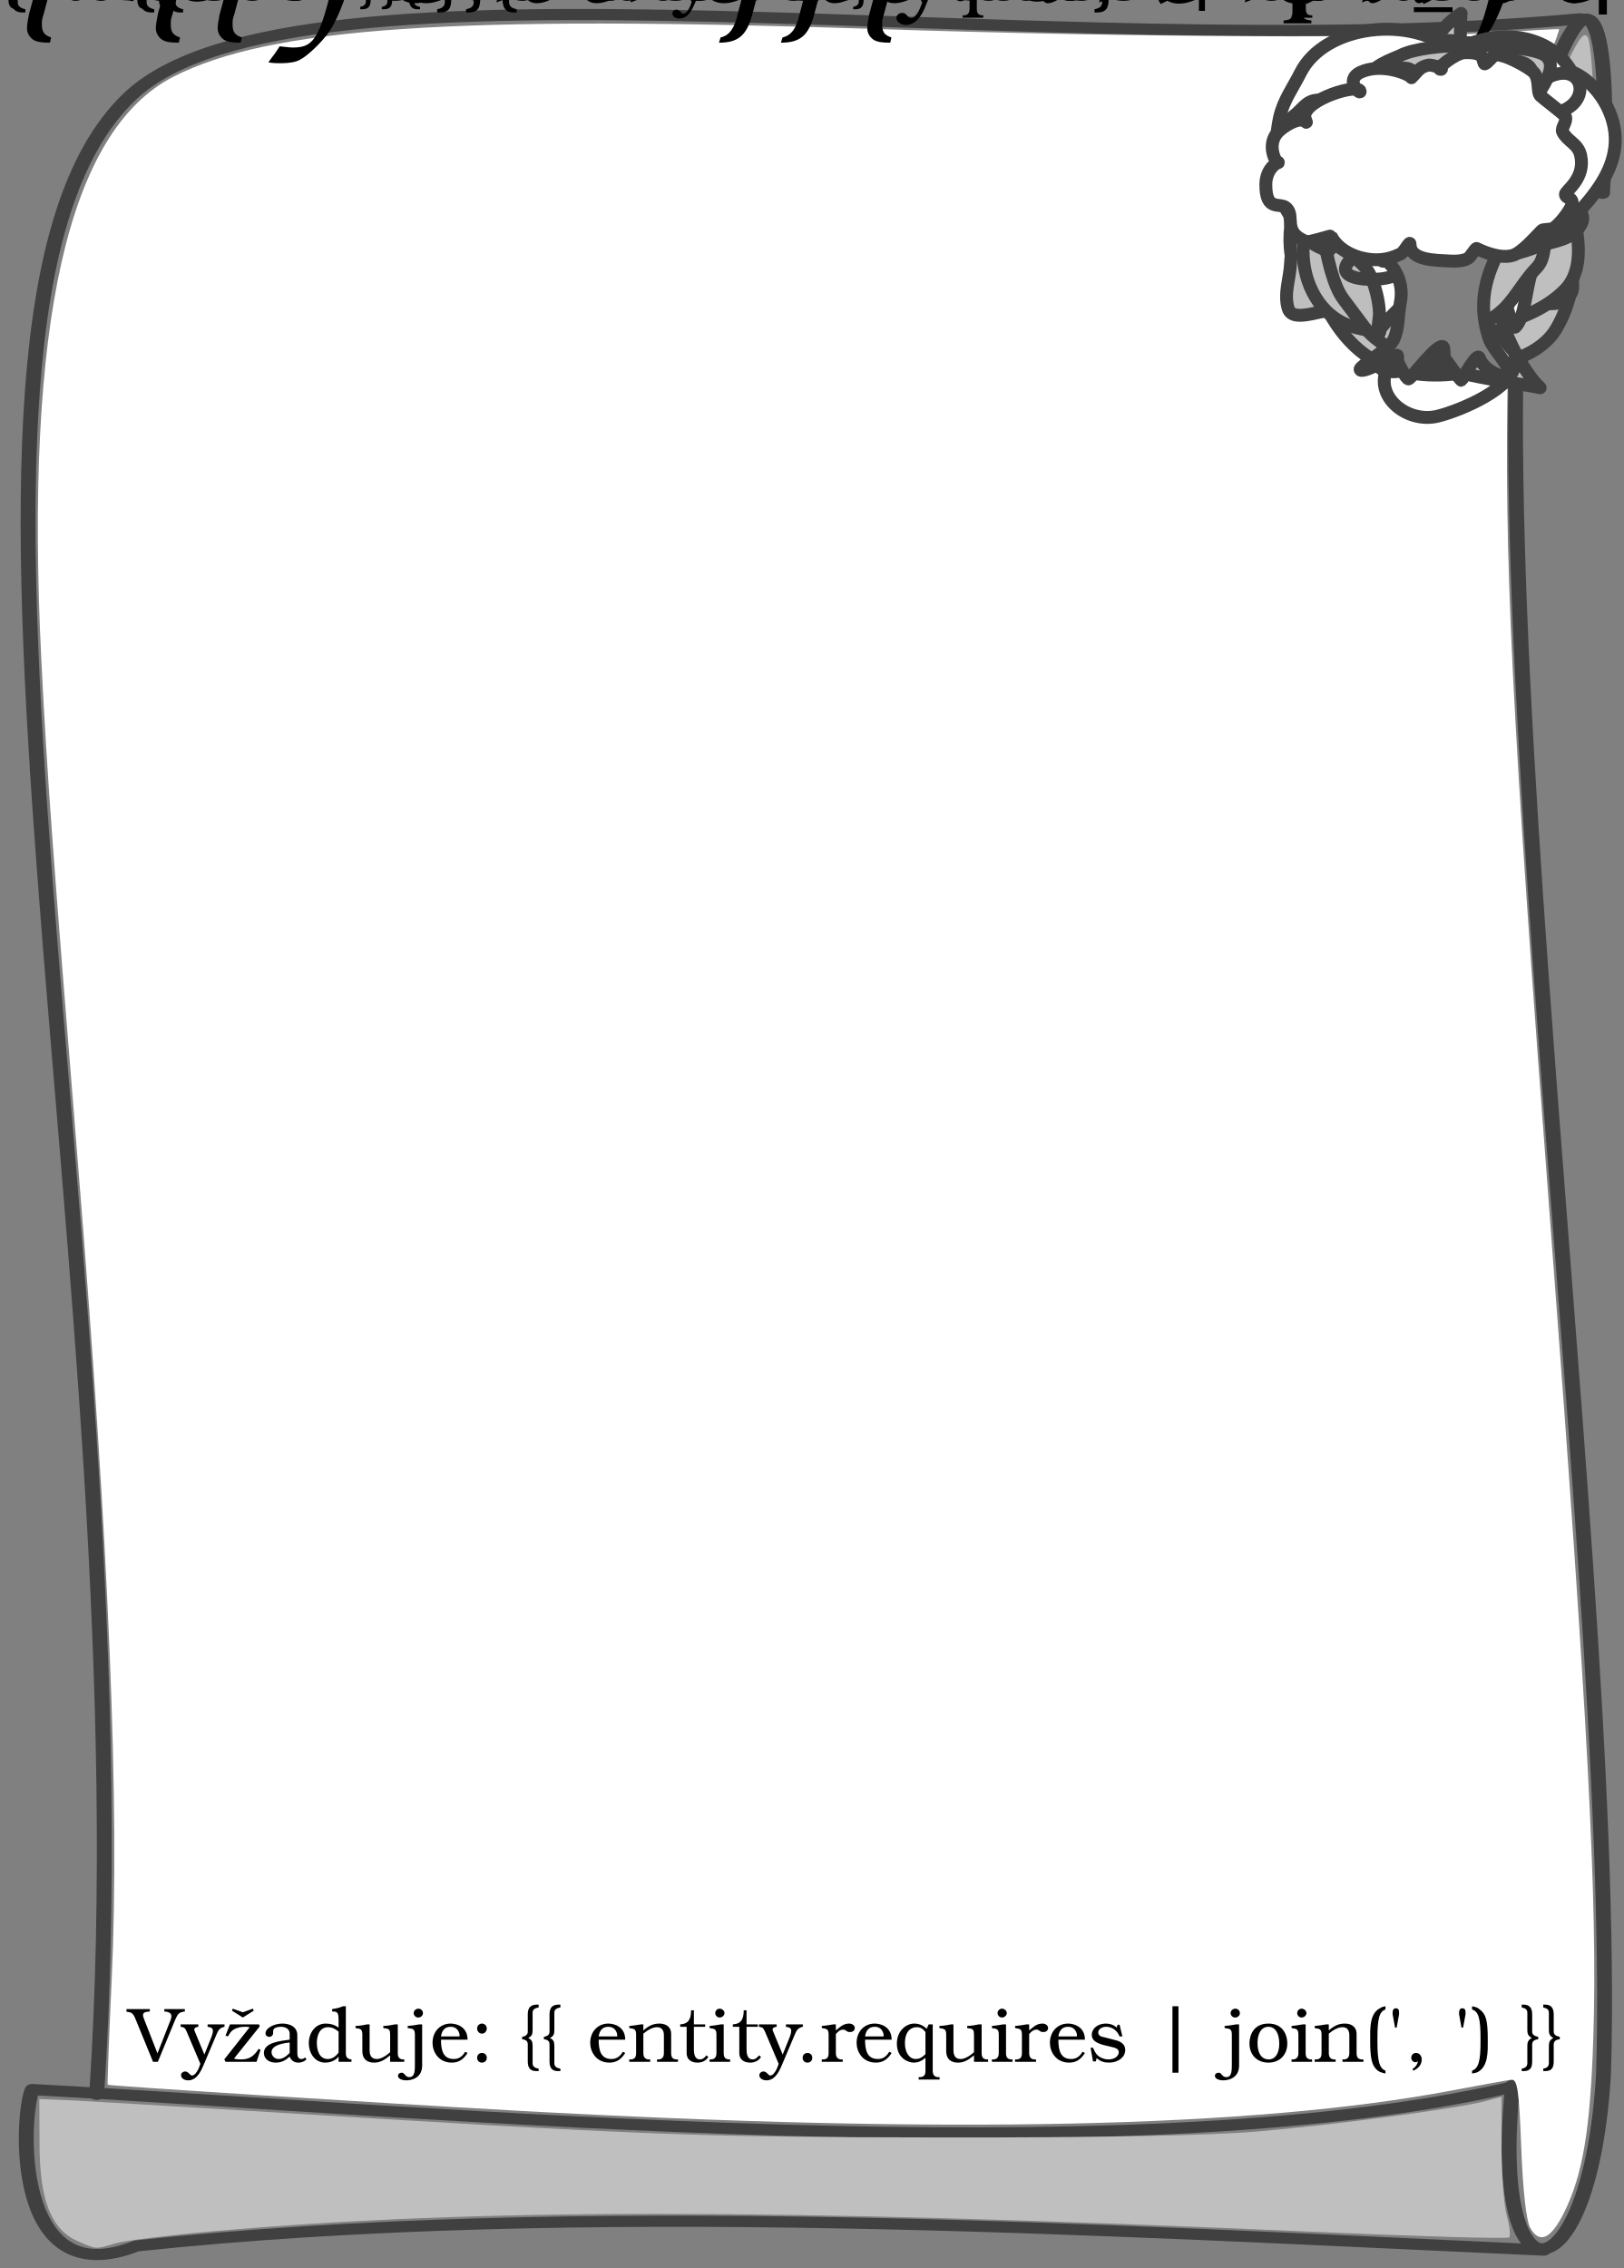
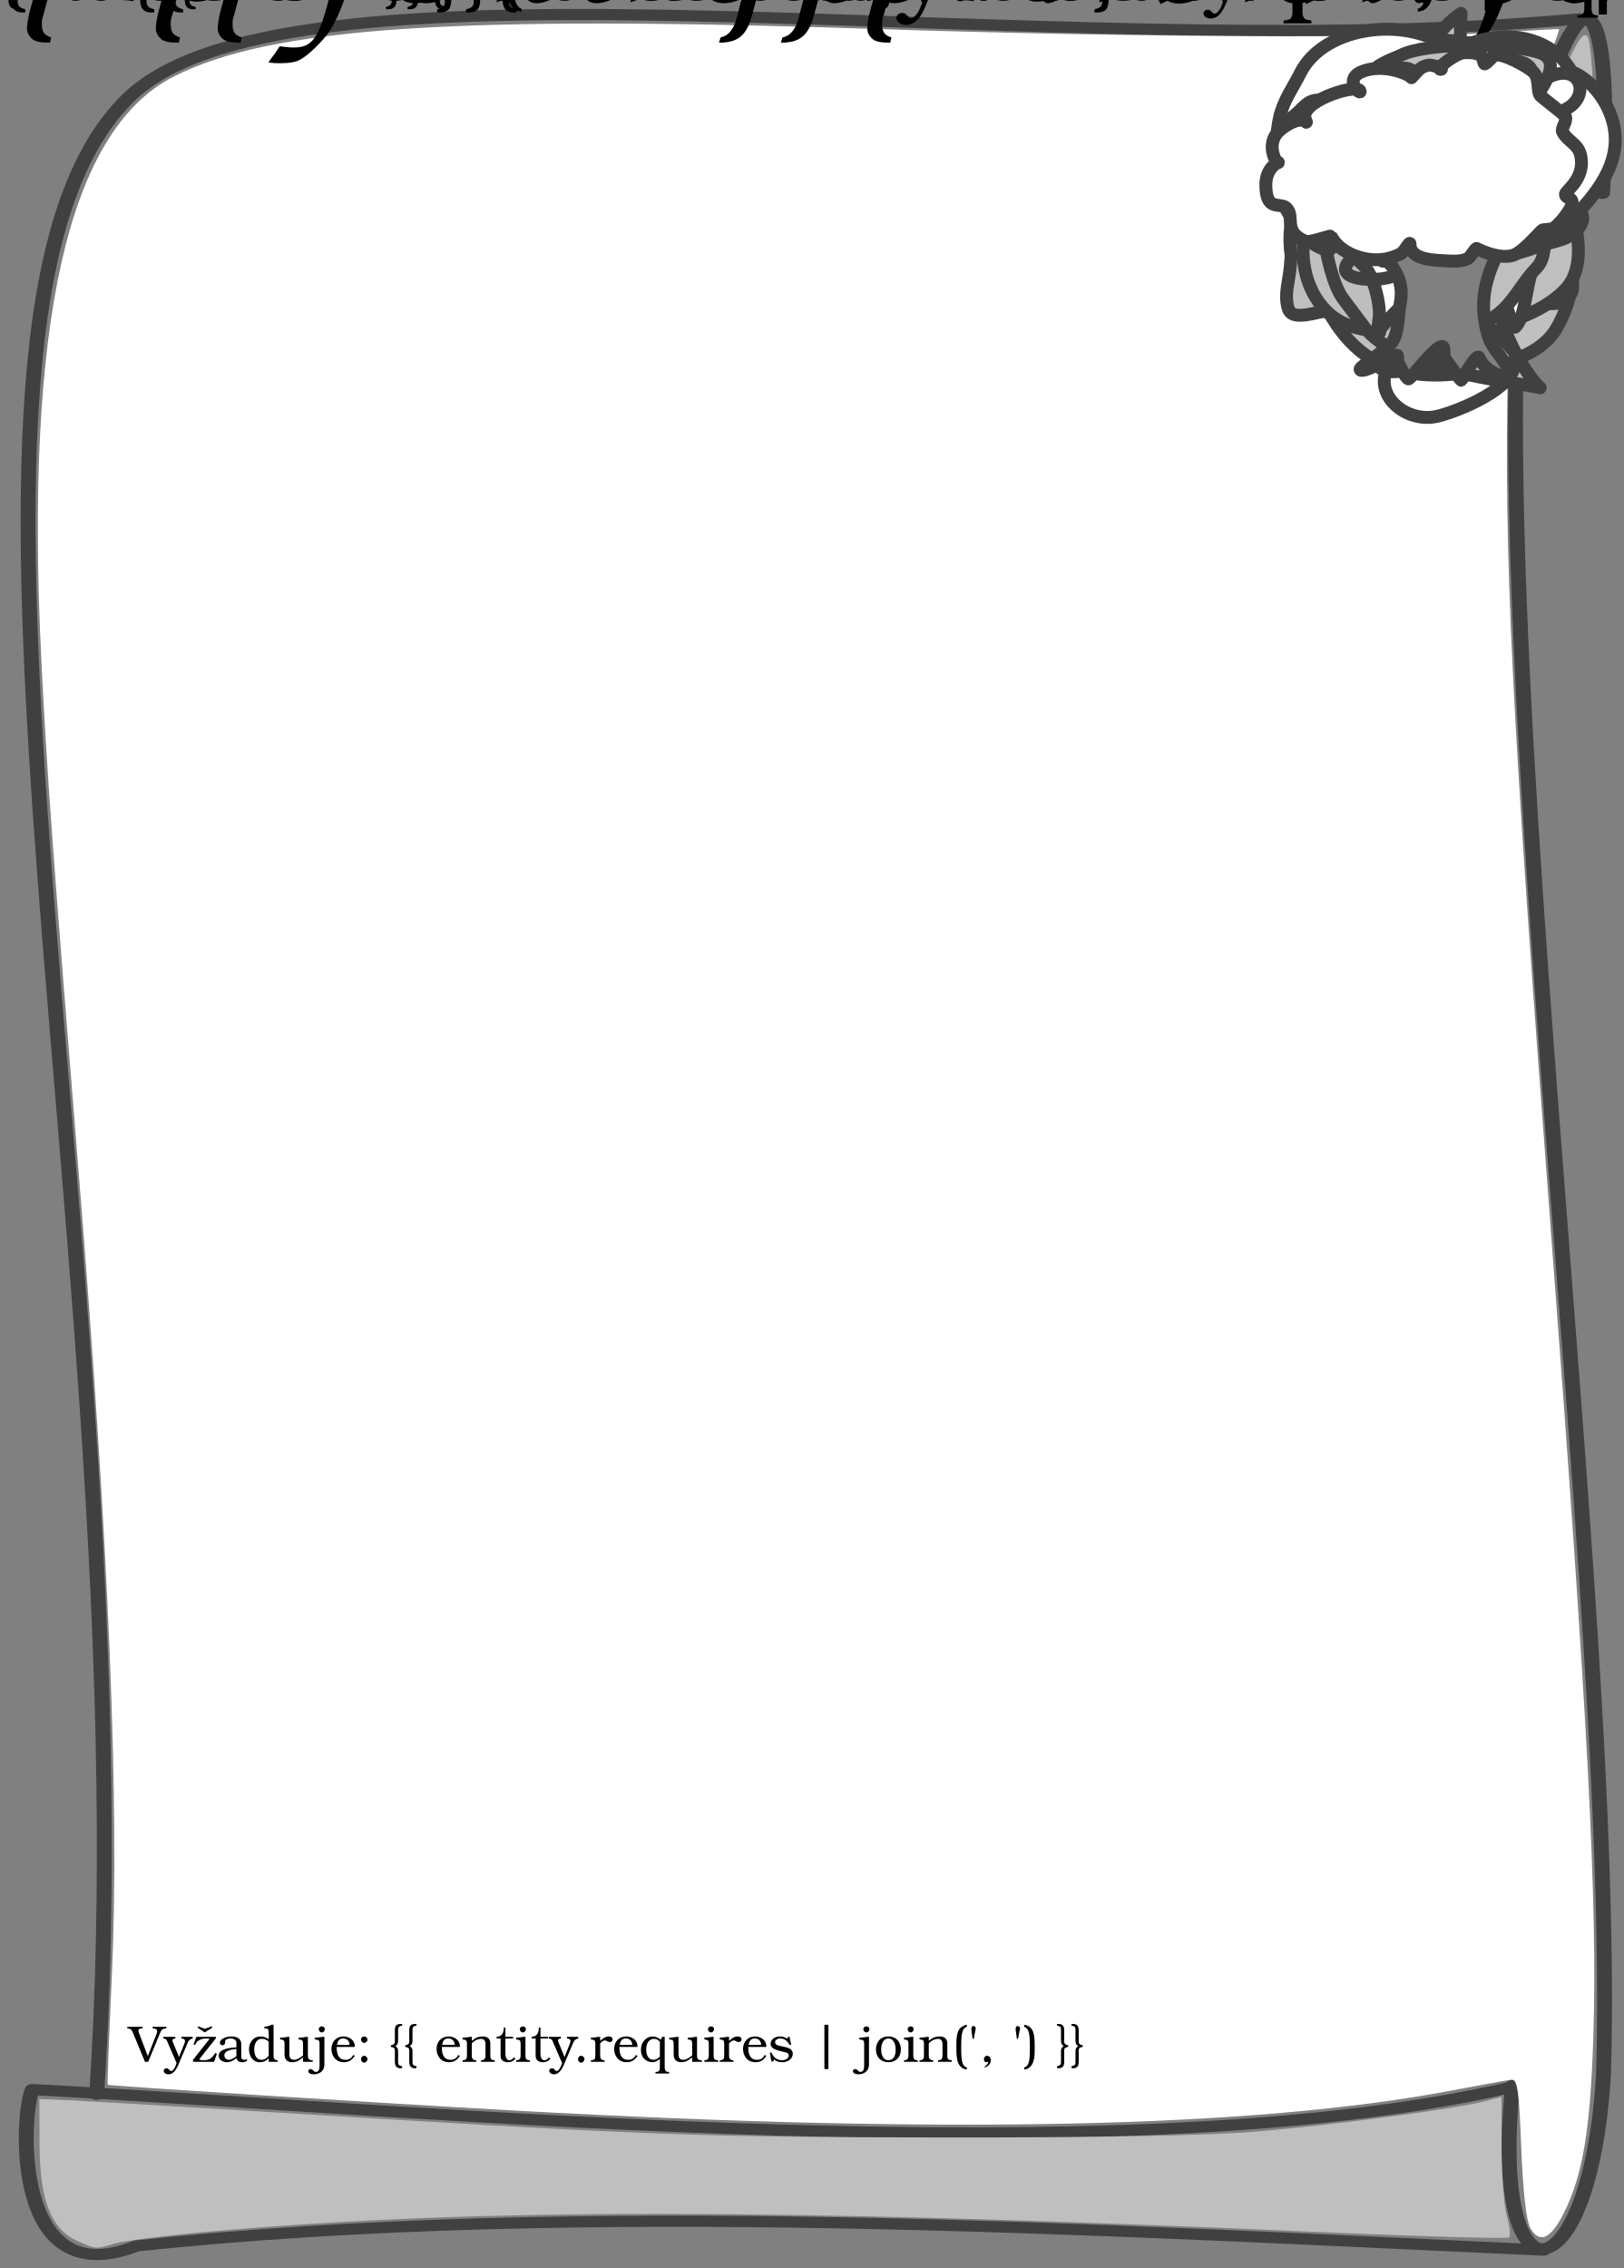
<svg xmlns="http://www.w3.org/2000/svg" width="63mm" height="88mm" viewBox="0 0 63 88" version="1.1" id="svg1">
  <g id="layer1">
    <path id="rect7" style="fill:#808080;fill-opacity:1;stroke:#000000;stroke-width:0;stroke-linecap:round;stroke-linejoin:round;stroke-dasharray:none" d="M -2.75,-2.75 V 90.75 H 65.75 V -2.75 Z" />
    <g id="g4" transform="matrix(1.674808,0,0,1.256187,111.0226,-12.14048)" style="stroke-width:0.689">
      <path style="display:inline;fill:none;fill-opacity:1;stroke:#404040;stroke-width:0.345;stroke-linecap:round;stroke-linejoin:round" d="m -31.249,74.08 c -0.544,7.048 1.806,6.514 2.106,-0.353 0.379,-16.732 -3.897,-53.476 -1.063,-62.206 1.084,-3.457 1.192,0.922 1.039,4.115 -0.578,-0.688 -1.051,-0.574 -1.672,-0.81" id="path3" />
      <path style="display:inline;fill:none;fill-opacity:1;stroke:#404040;stroke-width:0.345;stroke-linecap:round;stroke-linejoin:round" d="m -29.688,10.246 c -12.412,1.505 -29.746,-2.511 -33.602,2.408 -5.463,6.97 0.486,36.662 -0.76,61.7" id="path3-7" />
      <path style="display:inline;fill:none;fill-opacity:1;stroke:#404040;stroke-width:0.345;stroke-linecap:round;stroke-linejoin:round" d="m -30.531,79.165 c -10.213,-0.613 -22.291,-1.587 -32.596,-0.13 -2.905,1.54 -2.667,-4.072 -2.414,-4.829 9.369,0.672 25.318,2.679 34.209,-0.056" id="path4" />
      <path style="fill:#bfbfbf;fill-opacity:1;stroke:none;stroke-width:1.89;stroke-linecap:round;stroke-linejoin:round;stroke-opacity:1" d="m 11.392,328.659 c -3.86,-1.679 -5.558,-5.939 -5.595,-14.039 l -0.031,-6.808 3.964,0.168 c 2.18,0.092 14.18,0.796 26.666,1.563 58.665,3.605 65.31,3.861 101.257,3.909 23.772,0.032 39.713,-0.269 46.845,-0.882 11.407,-0.982 29.386,-3.38 33.332,-4.446 l 2.342,-0.633 0.004,7.329 c 0.002,4.031 0.35,8.576 0.773,10.099 0.423,1.524 0.579,2.96 0.347,3.192 -0.232,0.232 -13.147,-0.138 -28.7,-0.822 -78.975,-3.476 -122.287,-3.499 -161.245,-0.087 -6.54,0.573 -13.024,1.373 -14.409,1.778 -3.041,0.889 -2.724,0.908 -5.549,-0.321 z" id="path10" transform="matrix(0.1579783,0,0,0.2106242,-66.28977,9.664552)" />
      <path style="fill:#ffffff;fill-opacity:1;stroke:none;stroke-width:1.89;stroke-linecap:round;stroke-linejoin:round;stroke-opacity:1" d="m 224.383,326.696 c -0.573,-1.026 -1.076,-5.538 -1.31,-11.755 -0.316,-8.404 -0.56,-10.067 -1.461,-9.954 -0.595,0.075 -4.542,0.79 -8.772,1.589 -28.997,5.479 -74.085,6.447 -137.168,2.943 -20.574,-1.143 -59.74,-3.627 -59.879,-3.798 -0.067,-0.083 0.2,-7.123 0.594,-15.645 C 17.557,264.789 16.013,227.31 11.503,171.524 7.686,124.328 6.886,113.339 6.069,96.933 3.599,47.328 9.975,19.134 25.451,11.239 39.631,4.005 66.444,2.185 128.421,4.249 c 36.569,1.218 77.816,1.44 91.75,0.493 4.558,-0.31 8.358,-0.514 8.443,-0.455 0.085,0.059 -0.667,2.142 -1.671,4.629 -3.872,9.586 -5.281,20.426 -5.819,44.776 -0.619,27.996 0.484,50.238 6.268,126.481 5.482,72.25 6.881,98.784 6.252,118.553 -0.431,13.543 -1.549,20.243 -4.296,25.751 -1.946,3.903 -3.61,4.646 -4.965,2.219 z" id="path11" transform="matrix(0.1579783,0,0,0.2106242,-66.28977,9.664552)" />
      <path style="fill:#bfbfbf;fill-opacity:1;stroke:none;stroke-width:1.89;stroke-linecap:round;stroke-linejoin:round;stroke-opacity:1" d="m 229.775,24.584 c -1.654,-0.447 -3.186,-0.99 -3.403,-1.207 -0.676,-0.676 2.342,-12.053 4.13,-15.571 1.272,-2.502 1.858,-3.089 2.331,-2.331 0.837,1.341 1.377,20.137 0.575,20.016 -0.343,-0.052 -1.978,-0.46 -3.632,-0.906 z" id="path12" transform="matrix(0.1579783,0,0,0.2106242,-66.28977,9.664552)" />
    </g>
    <path style="fill:none;fill-opacity:1;stroke:none;stroke-width:1.89;stroke-linecap:round;stroke-linejoin:round" d="m 206.831,325.889 c -3.859,-3.859 -4.769,-10.298 -2.76,-19.526 0.445,-2.047 0.401,-2.083 -1.992,-1.651 -15.509,2.8 -20.116,3.521 -28.945,4.525 -13.887,1.58 -60.32,2.176 -83.892,1.076 -9.842,-0.459 -27.623,-1.467 -39.514,-2.24 -11.891,-0.773 -21.783,-1.409 -21.981,-1.413 -0.198,-0.004 -0.38,-11.277 -0.404,-25.051 C 27.279,244.831 25.492,228.282 13.67,154.948 5.282,102.92 3.084,80.063 4.598,60.616 5.938,43.411 8.856,32.608 14.934,22.358 19.134,15.275 23.508,11.144 29.233,8.853 43.969,2.957 64.5,2.356 123.238,6.098 c 37.634,2.398 57.611,3.118 75.853,2.736 9.612,-0.201 17.477,-0.203 17.477,-0.003 0,0.2 -1.18,1.669 -2.622,3.265 -9.321,10.317 -13.733,33.712 -11.89,63.042 1.744,27.754 4.554,46.053 17.736,115.484 10.038,52.876 14.072,82.644 14.064,103.779 -0.005,12.581 -2.951,21.886 -8.859,27.986 -4.064,4.197 -7.531,5.886 -12.076,5.886 -3.232,0 -4.008,-0.304 -6.09,-2.386 z" id="path5" transform="scale(0.2645833)" />
    <path style="fill:none;fill-opacity:1;stroke:none;stroke-width:1.89;stroke-linecap:round;stroke-linejoin:round" d="m 228.654,25.527 c -1.478,-0.349 -5.969,-0.943 -9.981,-1.32 -4.011,-0.377 -7.455,-0.848 -7.652,-1.045 -0.822,-0.822 4.561,-9.338 7.845,-12.41 2.988,-2.795 3.856,-3.244 5.49,-2.841 4.535,1.121 8.787,8.465 8.787,15.178 0,3.469 -0.035,3.488 -4.489,2.437 z" id="path6" transform="scale(0.2645833)" />
    <path style="fill:none;fill-opacity:1;stroke:none;stroke-width:1.89;stroke-linecap:round;stroke-linejoin:round" d="M 10.265,328.214 C 7.66,326.697 5.884,321.749 5.546,315.068 c -0.177,-3.498 -0.038,-6.603 0.309,-6.901 0.347,-0.298 9.55,0.035 20.45,0.741 79.275,5.129 102.678,5.724 136.21,3.462 13.18,-0.889 27.3,-2.696 36.597,-4.683 1.613,-0.345 1.635,-0.266 1.17,4.272 -0.548,5.344 0.58,11.072 2.714,13.785 1.346,1.711 1.352,1.81 0.11,1.809 -0.722,-4.2e-4 -11.691,-0.488 -24.376,-1.084 -66.446,-3.12 -110.868,-2.693 -153.428,1.475 -12.553,1.229 -13.366,1.244 -15.039,0.27 z" id="path7" transform="scale(0.2645833)" />
  </g>
  <g id="texts" style="display:inline">
    <text xml:space="preserve" id="text7" style="font-size:10px;font-family:'TeX Gyre Chorus';fill:#000000">{% for row in entity.name | split_string(10) %}<tspan x="5" y="{{ 7 + loop.index * 8 }}" id="tspan1">{{ row }}</tspan>{% endfor %}</text>
-     <text xml:space="preserve" id="text9" style="font-size:4px;font-family:'TeX Gyre Bonum';fill:#000000">{% for row in entity.description | split_string(25) %}<tspan x="5" y="{{ 30 + loop.index * 5 }}" id="tspan2">{{ row }}</tspan>{% endfor %}</text>
-     <text xml:space="preserve" id="text3" style="font-size:3px;font-family:'TeX Gyre Bonum';fill:#000000">{% for row in entity.description | split_string(30) %}<tspan x="5" y="{{ 50 + loop.index * 5 }}" id="tspan3">{{ row }}</tspan>{% endfor %}</text>
-     <text xml:space="preserve" id="text10" x="5" y="80" style="font-size:3px;font-family:'TeX Gyre Bonum';text-align:start">Vyžaduje: {{ entity.requires | join(', ') }}</text>
+     <text xml:space="preserve" id="text9" style="font-size:4px;font-family:'TeX Gyre Bonum';fill:#000000">{% for row in entity.description | split_string(25) %}<tspan x="5" y="{{ 28 + loop.index * 5 }}" id="tspan2">{{ row }}</tspan>{% endfor %}</text>
+     <text xml:space="preserve" id="text3" style="font-size:3px;font-family:'TeX Gyre Bonum';fill:#000000">{% for row in ("Pravidla: " + entity.rule) | split_string(37) %}<tspan x="6" y="{{ 51 + loop.index * 4 }}" id="tspan3">{{ row }}</tspan>{% endfor %}</text>
+     <text xml:space="preserve" id="text10" x="5" y="80" style="font-size:2px;font-family:'TeX Gyre Bonum';text-align:start">Vyžaduje: {{ entity.requires | join(', ') }}</text>
  </g>
  <g id="layer4" style="display:{% if entity.bonus == 'Bonus:magie-ohne' %}inline{% else %}none{% endif %}">
    <path style="fill:#c0c0c0;fill-opacity:1;stroke:#404040;stroke-width:0.919;stroke-linecap:round;stroke-linejoin:round;stroke-dasharray:none;stroke-opacity:1" d="m 110.276,78.214 c -1.513,0.993 -2.558,2.626 -2.958,4.45 -0.488,2.232 1.823,8.28 0.108,6.798 -1.854,-1.602 -2.439,-8.728 -3.034,-6.43 -0.615,2.374 2.286,7.763 -0.091,7.288 -1.394,-0.279 -2.062,-1.65 -2.406,-2.908 -0.177,-0.647 -0.163,-1.231 -0.429,-0.244 -0.426,1.58 -1.235,3.027 -1.537,4.652 -0.331,1.78 -0.627,3.7 -0.063,5.423 0.809,2.474 2.397,4.96 4.806,5.992 2.062,0.883 4.423,0.914 6.539,0.413 2.144,-0.508 4.736,-1.031 5.896,-3.038 1.8,-3.113 1.626,-7.32 -0.657,-10.18 -0.825,-1.034 -0.953,-2.367 -1.394,-3.616 -0.299,-0.847 0.44,-2.999 0.036,-2.825 -1.697,0.731 -3.26,2.257 -3.278,4.148 -0.015,1.624 -0.547,-0.528 -0.721,-1.119 -0.455,-1.544 -0.717,-3.128 -0.791,-4.746 -0.062,-1.351 -0.128,-2.707 -0.027,-4.058 z" id="path13-1" transform="matrix(0.5432698,0,0,0.5448129,-3.22139,-42.09224)" />
    <path style="fill:#808080;fill-opacity:1;stroke:#404040;stroke-width:0.919;stroke-linecap:round;stroke-linejoin:round;stroke-dasharray:none;stroke-opacity:1" d="m 108.305,87.969 c 0.12,1.134 1.076,3.508 -0.085,3.417 -0.925,-0.073 -1.308,-1.182 -1.897,-1.771 -0.377,-0.377 -0.881,-1.753 -1.079,-1.341 -0.528,1.098 -0.566,2.285 -1.174,3.434 -0.4,0.756 -0.786,0.419 -1.289,-0.275 -0.26,-0.359 -0.565,-1.848 -0.721,-1.398 -0.694,1.999 -0.508,4.157 -0.443,6.234 0.025,0.813 0.409,1.539 0.937,2.178 1.051,1.272 2.485,2.163 3.952,2.844 1.58,0.733 3.528,0.677 5.027,-0.106 1.579,-0.824 2.572,-2.322 3.825,-3.687 0.83,-0.904 0.591,-2.247 0.284,-3.298 -0.443,-1.514 -1.185,-2.925 -1.437,-4.504 -0.148,-0.926 0.188,-3.536 -0.378,-2.787 -0.682,0.901 -1.435,1.978 -1.219,3.118 0.122,0.645 -0.076,1.075 -0.785,0.435 -1.043,-0.941 -1.977,-2.132 -2.206,-3.485 -0.151,-0.891 -0.2,-3.525 -0.5,-2.67 -0.204,0.581 -0.401,1.373 -0.572,2.045 -0.134,0.527 -0.277,1.068 -0.238,1.617 z" id="path14-8" transform="matrix(0.5432698,0,0,0.5448129,-3.22139,-41.41045)" />
  </g>
  <g id="layer5" style="display:{% if entity.bonus == 'Bonus:magie-vody' %}inline{% else %}none{% endif %}">
    <path style="fill:#bfbfbf;fill-opacity:1;stroke:#404040;stroke-width:0.919;stroke-linecap:round;stroke-linejoin:round;stroke-dasharray:none;stroke-opacity:1" d="m 123.16,94.683 c -0.232,-1.382 -0.026,-2.814 0.435,-4.101 0.967,-2.696 2.893,-4.912 4.879,-6.91 1.547,-1.557 3.658,-2.672 5.934,-2.515 1.529,0.106 5.355,2.903 4.09,1.945 -0.473,-0.358 -2.551,-0.826 -2.084,-0.565 1.095,0.612 1.756,1.724 2.821,2.364 0.482,0.289 1.153,1.096 0.173,0.624 -0.985,-0.474 -4.305,-1.068 -3.189,-0.786 1.546,0.391 2.846,1.585 3.427,2.965 0.404,0.959 -1.136,-0.123 -1.632,0.14 -0.819,0.434 -1.08,1.52 -1.197,2.398 -0.142,1.071 0.693,1.958 1.738,2.125 1.032,0.165 2.053,0.265 3.108,0.389 1.018,0.12 1.301,1.292 1.189,2.117 -0.122,0.898 0.791,1.766 0.238,2.587 -0.64,0.951 -1.873,0.571 -2.815,0.454 -2.379,-0.294 -4.8,-0.24 -7.174,0.036 -2.067,0.24 -4.125,0.84 -6.215,0.547 -1.299,-0.182 -3.6,1.088 -3.947,-0.08 -0.314,-1.059 0.124,-2.091 0.178,-3.26 0.007,-0.158 0.02,-0.317 0.042,-0.474 z" id="path15" transform="matrix(0.5432698,0,0,0.5448129,-16.81252,-41.6565)" />
    <path style="fill:#bfbfbf;fill-opacity:1;stroke:#404040;stroke-width:0.919;stroke-linecap:round;stroke-linejoin:round;stroke-dasharray:none;stroke-opacity:1" d="m 141.139,85.914 c 0.102,0.505 0.25,1.009 0.511,1.454 0.122,0.208 0.258,0.445 0.495,0.531 0.247,0.09 0.523,-0.148 0.5,-0.406 -0.027,-0.303 -0.217,-0.564 -0.416,-0.78 -0.298,-0.324 -0.613,-0.777 -1.056,-0.787 -0.012,-2.85e-4 -0.021,-0.012 -0.033,-0.012 z" id="path16" transform="matrix(0.4911121,-0.2329332,0.2322734,0.4925071,-30.23377,-5.724289)" />
    <path style="fill:#bfbfbf;fill-opacity:1;stroke:#404040;stroke-width:0.919;stroke-linecap:round;stroke-linejoin:round;stroke-dasharray:none;stroke-opacity:1" d="m 141.182,88.912 c 0.363,-0.067 0.761,-0.041 1.085,0.149 0.156,0.092 0.295,0.27 0.243,0.459 -0.046,0.167 -0.17,0.344 -0.349,0.365 -0.209,0.025 -0.388,-0.121 -0.522,-0.264 -0.193,-0.207 -0.341,-0.452 -0.456,-0.709 z" id="path18" transform="matrix(0.538018,0.07557084,-0.07535679,0.5395463,-9.638423,-53.39659)" />
    <path style="fill:#bfbfbf;fill-opacity:1;stroke:#404040;stroke-width:0.688;stroke-linecap:round;stroke-linejoin:round;stroke-dasharray:none;stroke-opacity:1" d="m 141.182,88.912 c 0.332,-0.062 0.69,-0.047 0.997,0.101 0.155,0.075 0.317,0.201 0.337,0.383 0.019,0.165 -0.081,0.323 -0.205,0.424 -0.105,0.085 -0.256,0.087 -0.375,0.029 -0.215,-0.103 -0.372,-0.292 -0.504,-0.485 -0.097,-0.142 -0.181,-0.294 -0.251,-0.451 z" id="path18-2" transform="matrix(0.6712018,0.2012583,-0.1848688,0.7307071,-18.80485,-86.74205)" />
  </g>
  <g id="layer6" style="display:{% if entity.bonus == 'Bonus:magie-zeme' %}inline{% else %}none{% endif %}">
    <path style="fill:#bfbfbf;fill-opacity:1;stroke:#404040;stroke-width:0.686;stroke-linecap:round;stroke-linejoin:round;stroke-dasharray:none;stroke-opacity:1" d="m 158.435,88.046 c -2.029,-0.552 -4.196,-0.614 -6.27,0.02 -1.507,0.461 -3.056,1.297 -3.778,2.769 -0.289,0.589 -0.363,1.245 -0.45,1.884 -0.228,1.673 0.44,3.581 1.989,4.403 0.677,0.359 1.459,0.43 2.204,0.551 1.813,0.295 3.68,0.239 5.465,-0.212 1.537,-0.389 3.152,-0.913 4.27,-2.044 0.789,-0.799 0.798,-2.016 0.647,-3.052 -0.079,-0.542 -0.055,-1.108 -0.218,-1.629 -0.414,-1.32 -1.718,-2.017 -2.827,-2.727 -0.312,-0.199 -0.739,-0.203 -1.031,0.038 z" id="path19" transform="matrix(0.7268676,0,0,0.731854,-56.94121,-58.58416)" />
    <path style="fill:#bfbfbf;fill-opacity:1;stroke:#404040;stroke-width:0.861;stroke-linecap:round;stroke-linejoin:round;stroke-dasharray:none;stroke-opacity:1" d="m 155.298,83.662 c -1.307,-0.01 -2.519,0.517 -3.681,1.22 -0.832,0.504 -1.567,1.422 -1.461,2.434 0.084,0.806 0.744,1.423 1.419,1.78 1.335,0.707 2.891,0.79 4.353,0.707 1.092,-0.062 2.321,-0.117 3.164,-0.886 0.334,-0.305 0.627,-0.721 0.556,-1.208 -0.125,-0.845 -0.844,-1.414 -1.483,-1.883 -0.727,-0.534 -1.139,-1.385 -1.866,-1.913 -0.286,-0.207 -0.649,-0.309 -1,-0.252 z" id="path20" transform="matrix(0.6354922,0,0,0.5307286,-42.6992,-41.16976)" />
    <path style="fill:#bfbfbf;fill-opacity:1;stroke:#404040;stroke-width:0.876;stroke-linecap:round;stroke-linejoin:round;stroke-dasharray:none;stroke-opacity:1" d="m 154.051,81.852 c -0.48,-0.163 -1.09,-0.104 -1.409,0.332 -0.502,0.684 -0.344,1.731 0.27,2.278 0.912,0.813 2.211,1.133 3.406,0.945 0.559,-0.088 1.217,-0.191 1.551,-0.651 0.291,-0.4 0.371,-0.958 0.131,-1.404 -0.35,-0.648 -1.01,-1.06 -1.669,-1.337 -0.447,-0.188 -0.918,-0.335 -1.413,-0.309 -0.293,0.016 -0.584,0.069 -0.867,0.145 z" id="path21" transform="matrix(0.5987085,-0.1520478,0.1282684,0.5120273,-48.52607,-16.22317)" />
  </g>
  <g id="layer10" style="display:{% if entity.bonus == 'Bonus:magie-ducha' %}inline{% else %}none{% endif %}">
    <path style="fill:#bebebe;fill-opacity:1;stroke:#404040;stroke-width:0.5;stroke-linecap:round;stroke-linejoin:round;stroke-dasharray:none;stroke-opacity:1" d="m 59.756,15.046 c -1.208,-0.267 -5.556,-0.664 -6.835,-2.37 -0.264,-0.352 -0.537,-0.716 -0.807,-1.077 -0.749,-0.999 -1.072,-4.363 -0.969,-5.602 0.058,-0.701 0.642,-1.934 1.076,-2.478 0.344,-0.43 0.862,-0.647 1.292,-0.97 0.96,-0.72 2.015,-1.159 3.229,-0.916 0.614,0.123 1.333,-0.242 1.937,0 1.503,0.602 1.669,3.392 1.238,4.686 -0.23,0.691 -0.841,1.157 -1.023,1.885 -0.265,1.062 -0.42,2.22 -0.7,3.339 -0.215,0.859 0.946,2.974 1.561,3.501 z" id="path39" />
    <path style="fill:#3f3f3f;fill-opacity:1;stroke:#404040;stroke-width:0.5;stroke-linecap:round;stroke-linejoin:round;stroke-dasharray:none;stroke-opacity:1" d="m 54.375,3.574 c -0.826,-0.065 0.977,0.02 -0.431,-0.108 -0.963,-0.088 -0.968,1.293 0.054,1.293 0.692,0 1.25,-1.06 0.377,-1.185 z" id="path40" />
    <path style="fill:#3f3f3f;fill-opacity:1;stroke:#404040;stroke-width:0.5;stroke-linecap:round;stroke-linejoin:round;stroke-dasharray:none;stroke-opacity:1" d="m 57.765,3.789 c -0.85,-0.159 1.099,0.18 -0.484,-0.108 -0.416,-0.076 -1.514,0.534 -0.861,0.97 0.698,0.465 2.027,0.093 1.345,-0.862 z" id="path41" />
    <path style="fill:none;fill-opacity:1;stroke:#404040;stroke-width:0.5;stroke-linecap:round;stroke-linejoin:round;stroke-dasharray:none;stroke-opacity:1" d="m 54.482,5.728 c 0.261,0.195 1.015,0.415 1.776,0.162" id="path45" />
  </g>
  <g id="layer11" style="display:{% if entity.bonus == 'Bonus:magie-smrti' %}inline{% else %}none{% endif %}">
    <path style="display:inline;fill:#ffffff;fill-opacity:1;stroke:#404040;stroke-width:0.5;stroke-linecap:round;stroke-linejoin:round;stroke-dasharray:none;stroke-opacity:1" d="m 56.426,2.023 c -1.639,-1.459 -5.031,-1.078 -5.974,0.808 -0.277,0.554 -0.663,1.076 -0.807,1.724 -0.237,1.067 -0.307,3.44 0.753,4.147 0.723,0.483 2.347,1.142 2.745,1.939 0.211,0.423 0.377,1.09 0.377,1.562 0,0.05 -0.1,0.754 -0.054,0.754 0.08,0 0.066,-0.147 0.108,-0.215 0.094,-0.157 0.846,-0.962 1.076,-1.077 0.07,-0.035 0.434,1.345 0.753,1.239 0.226,-0.076 1.169,-1.273 1.345,-1.185 0.183,0.092 0.598,0.994 0.753,0.916 0.075,-0.038 0.749,-1.082 0.915,-0.916 0.01,0.01 0.258,1.089 0.377,0.97 0.538,-0.539 0.314,-2.307 1.184,-3.178 1.462,-1.463 3.488,-3.144 2.368,-5.386 -0.255,-0.511 -0.743,-1.099 -1.372,-1.347 -0.901,-1.599 -3.269,-1.781 -4.924,-0.539 -0.303,0.228 -0.7,0.53 -0.7,0.808" id="path47" />
    <path style="fill:#808080;fill-opacity:1;stroke:#404040;stroke-width:0.5;stroke-linecap:round;stroke-linejoin:round;stroke-dasharray:none;stroke-opacity:1" d="m 53.641,4.578 c -0.826,-0.065 0.977,0.02 -0.431,-0.108 -0.963,-0.088 -0.968,1.293 0.054,1.293 0.692,0 1.25,-1.06 0.377,-1.185 z" id="path40-4" />
    <path style="fill:#808080;fill-opacity:1;stroke:#404040;stroke-width:0.5;stroke-linecap:round;stroke-linejoin:round;stroke-dasharray:none;stroke-opacity:1" d="m 58.754,4.686 c -0.85,-0.159 1.099,0.18 -0.484,-0.108 -0.416,-0.076 -1.514,0.534 -0.861,0.97 0.698,0.465 2.027,0.093 1.345,-0.862 z" id="path41-7" />
    <path style="fill:none;fill-opacity:1;stroke:#404040;stroke-width:0.5;stroke-linecap:round;stroke-linejoin:round;stroke-dasharray:none;stroke-opacity:1" d="m 53.902,14.139 c 0.014,-0.278 0.247,-0.477 0.401,-0.631 0.055,-0.055 0.242,-0.459 0.344,-0.459 0.085,0 0.067,0.158 0.115,0.229 0.092,0.138 0.775,0.631 0.974,0.631 0.082,0 0.483,-0.77 0.573,-0.86 0.403,-0.404 0.552,0.477 0.859,0.631 0.225,0.112 0.503,-0.86 0.802,-0.86 0.063,0 0.713,0.771 0.802,0.86 0.036,0.036 0,0.352 0,0.401 0,0.968 -2.104,1.845 -2.978,2.064 -1.253,0.314 -2.605,-0.862 -1.89,-2.007 z" id="path74" />
  </g>
  <g id="layer12" style="display:{% if entity.bonus == 'Bonus:magie-vzduchu' %}inline{% else %}none{% endif %}">
    <path style="fill:#bfbfbf;fill-opacity:1;stroke:#404040;stroke-width:0.5;stroke-linecap:round;stroke-linejoin:round;stroke-dasharray:none;stroke-opacity:1" d="M 54.774,2.74 C 54.643,2.568 54.064,2.636 53.428,2.848 52.336,3.212 50.605,5.496 50.899,6.672 c 0.119,0.475 0.316,0.849 0.538,1.293 0.069,0.139 0.277,0.569 0.431,0.646 0.882,0.442 3.331,1.545 3.659,2.531 0.289,0.869 0.031,1.846 -0.753,2.37 -0.609,0.406 -1.272,0.764 -1.184,0.808 0.855,0.428 2.105,-0.57 2.637,-0.97 0.679,-0.51 1.556,-0.803 2.153,-1.4 0.419,-0.419 0.792,-1.115 1.238,-1.562 0.405,-0.405 0.243,-1.132 0.431,-1.508 0.097,-0.194 0.102,-0.766 0,-0.97 C 59.498,6.811 58.302,6.018 59.025,4.571 59.273,4.075 60.914,2.437 59.725,2.04 58.634,1.676 55.402,1.618 54.343,2.147 c -0.244,0.122 -1.348,0.48 -1.13,0.916 0.264,0.529 4.723,0.525 5.328,0.323 0.254,-0.085 1.099,-0.224 0.861,-0.7 -0.284,-0.569 -1.92,-0.323 -2.476,-0.323 -0.545,0 -1.512,0.294 -1.238,0.431 0.296,0.148 1.667,0.056 1.614,0.162" id="path48" />
    <path style="fill:none;fill-opacity:1;stroke:#404040;stroke-width:0.5;stroke-linecap:round;stroke-linejoin:round;stroke-dasharray:none;stroke-opacity:1" d="m 51.545,3.871 c -0.207,9.6e-5 -0.449,-0.012 -0.646,0.054 -0.187,0.062 -0.371,0.264 -0.484,0.377 -0.466,0.466 -1.415,0.874 0.161,1.4 0.587,0.196 1.742,-0.126 2.314,-0.269" id="path52" />
    <path style="fill:none;fill-opacity:1;stroke:#404040;stroke-width:0.5;stroke-linecap:round;stroke-linejoin:round;stroke-dasharray:none;stroke-opacity:1" d="m 51.276,7.857 c -0.673,0.121 -1.37,1.19 0,1.777 0.145,0.062 0.189,0.121 0.323,0.054" id="path53" />
    <path style="fill:none;fill-opacity:1;stroke:#404040;stroke-width:0.5;stroke-linecap:round;stroke-linejoin:round;stroke-dasharray:none;stroke-opacity:1" d="m 53.267,9.473 c -0.752,0.421 1.072,-0.828 -0.538,0.323 -1.222,0.874 -0.07,1.127 0.861,1.023 0.744,-0.083 1.528,-0.603 2.153,-0.916" id="path54" />
    <path style="fill:none;fill-opacity:1;stroke:#404040;stroke-width:0.5;stroke-linecap:round;stroke-linejoin:round;stroke-dasharray:none;stroke-opacity:1" d="M 58.756,9.85 C 59.055,9.782 59.336,9.693 59.617,9.58 60.064,9.401 60.757,9.355 61.124,8.988 61.864,8.247 60.996,7.911 60.37,7.911" id="path55" />
    <path style="fill:none;fill-opacity:1;stroke:#404040;stroke-width:0.5;stroke-linecap:round;stroke-linejoin:round;stroke-dasharray:none;stroke-opacity:1" d="m 60.048,5.81 c 0.344,-0.153 0.807,-0.157 0.807,0.269 0,0.894 -2.013,0.953 -2.583,1.239" id="path56" />
    <path style="fill:none;fill-opacity:1;stroke:#404040;stroke-width:0.5;stroke-linecap:round;stroke-linejoin:round;stroke-dasharray:none;stroke-opacity:1" d="M 60.155,4.41 C 61.871,4.207 61.515,2.275 60.048,3.009" id="path57" />
  </g>
  <g id="layer13" style="display:{% if entity.bonus == 'Bonus:magie-zivota' %}inline{% else %}none{% endif %}">
    <path style="fill:#808080;fill-opacity:1;stroke:#404040;stroke-width:0.5;stroke-linecap:round;stroke-linejoin:round;stroke-dasharray:none;stroke-opacity:1" d="m 59.067,8.615 c -0.214,0.215 -0.391,0.975 -0.969,1.239 -0.524,1.049 -0.729,2.066 -0.323,3.286 0.142,0.425 0.807,1.004 0.807,1.454 0,0.187 -1.001,-0.152 -1.184,-0.7 -0.088,-0.264 -0.669,0.846 -0.7,0.862 -0.025,0.012 -0.628,-0.825 -0.646,-0.862 -0.035,-0.069 -0.017,-0.394 -0.054,-0.431 -0.197,-0.197 -1.194,1.163 -1.345,1.239 -0.078,0.039 -0.412,-0.607 -0.431,-0.7 -0.009,-0.046 0.044,-0.264 -0.054,-0.215 -0.123,0.062 -1.399,0.772 -1.399,0.539 0,-0.118 1.119,-0.785 1.292,-1.131 0.22,-0.44 0.172,-0.967 0.269,-1.454 0.187,-0.937 -0.424,-1.615 -0.646,-1.67 0.064,0.52 -1.411,-2.071 -1.13,-1.508" id="path59" />
    <path style="display:inline;fill:#ffffff;fill-opacity:1;stroke:#404040;stroke-width:0.5;stroke-linecap:round;stroke-linejoin:round;stroke-dasharray:none;stroke-opacity:1" d="m 54.762,3.014 c -0.04,-0.107 -1.001,-0.546 -1.83,-0.269 -0.862,0.287 -0.161,0.934 -0.161,0.808 0,-0.343 -2.153,0.284 -2.153,0.97 0,0.074 0.106,0.268 0.054,0.215 -0.264,-0.265 -0.967,0.226 -1.13,0.431 -0.441,0.552 0.054,1.289 0.054,1.131 0,-0.023 -0.484,0.22 -0.484,0.862 0,1.088 0.554,0.662 0.807,0.916 0.331,0.332 -0.173,0.922 0.753,1.293 0.12,0.048 0.959,-0.234 0.969,-0.215 0.321,0.643 1.204,0.977 1.937,0.916 0.286,-0.024 0.484,-0.093 0.753,-0.215 0.162,-0.073 0.377,-0.555 0.377,-0.377 0,0.636 1.021,0.616 1.507,0.646 0.229,0.014 0.549,0.015 0.753,-0.108 0.081,-0.048 0.282,-0.397 0.323,-0.377 0.335,0.168 0.947,0.399 1.399,0.269 0.353,-0.101 0.913,-0.752 1.13,-0.97 0.055,-0.055 0.372,-0.018 0.484,-0.108 0.226,-0.181 0.451,-0.458 0.592,-0.7 0.301,-0.516 -0.161,-0.384 -0.161,-0.592 0,-0.139 0.791,-0.613 0.592,-1.508 -0.104,-0.47 -0.511,-0.537 -0.7,-0.916 -0.074,-0.149 0.187,-0.395 0.108,-0.592 -0.033,-0.081 -0.873,-0.712 -0.969,-0.808 -0.151,-0.151 -0.01,-0.656 -0.269,-0.916 -0.19,-0.19 -1.238,-0.781 -1.507,-0.646 -0.135,0.068 -0.239,0.254 -0.377,0.323 -0.058,0.029 -0.062,-0.257 -0.161,-0.323 -0.179,-0.119 -0.474,-0.119 -0.646,-0.108 -0.353,0.024 -1.131,0.646 -0.915,0.646 0.17,0 -0.318,-0.199 -0.484,-0.162 -0.335,0.074 -0.383,0.222 -0.646,0.485 z" id="path58" />
  </g>
</svg>
